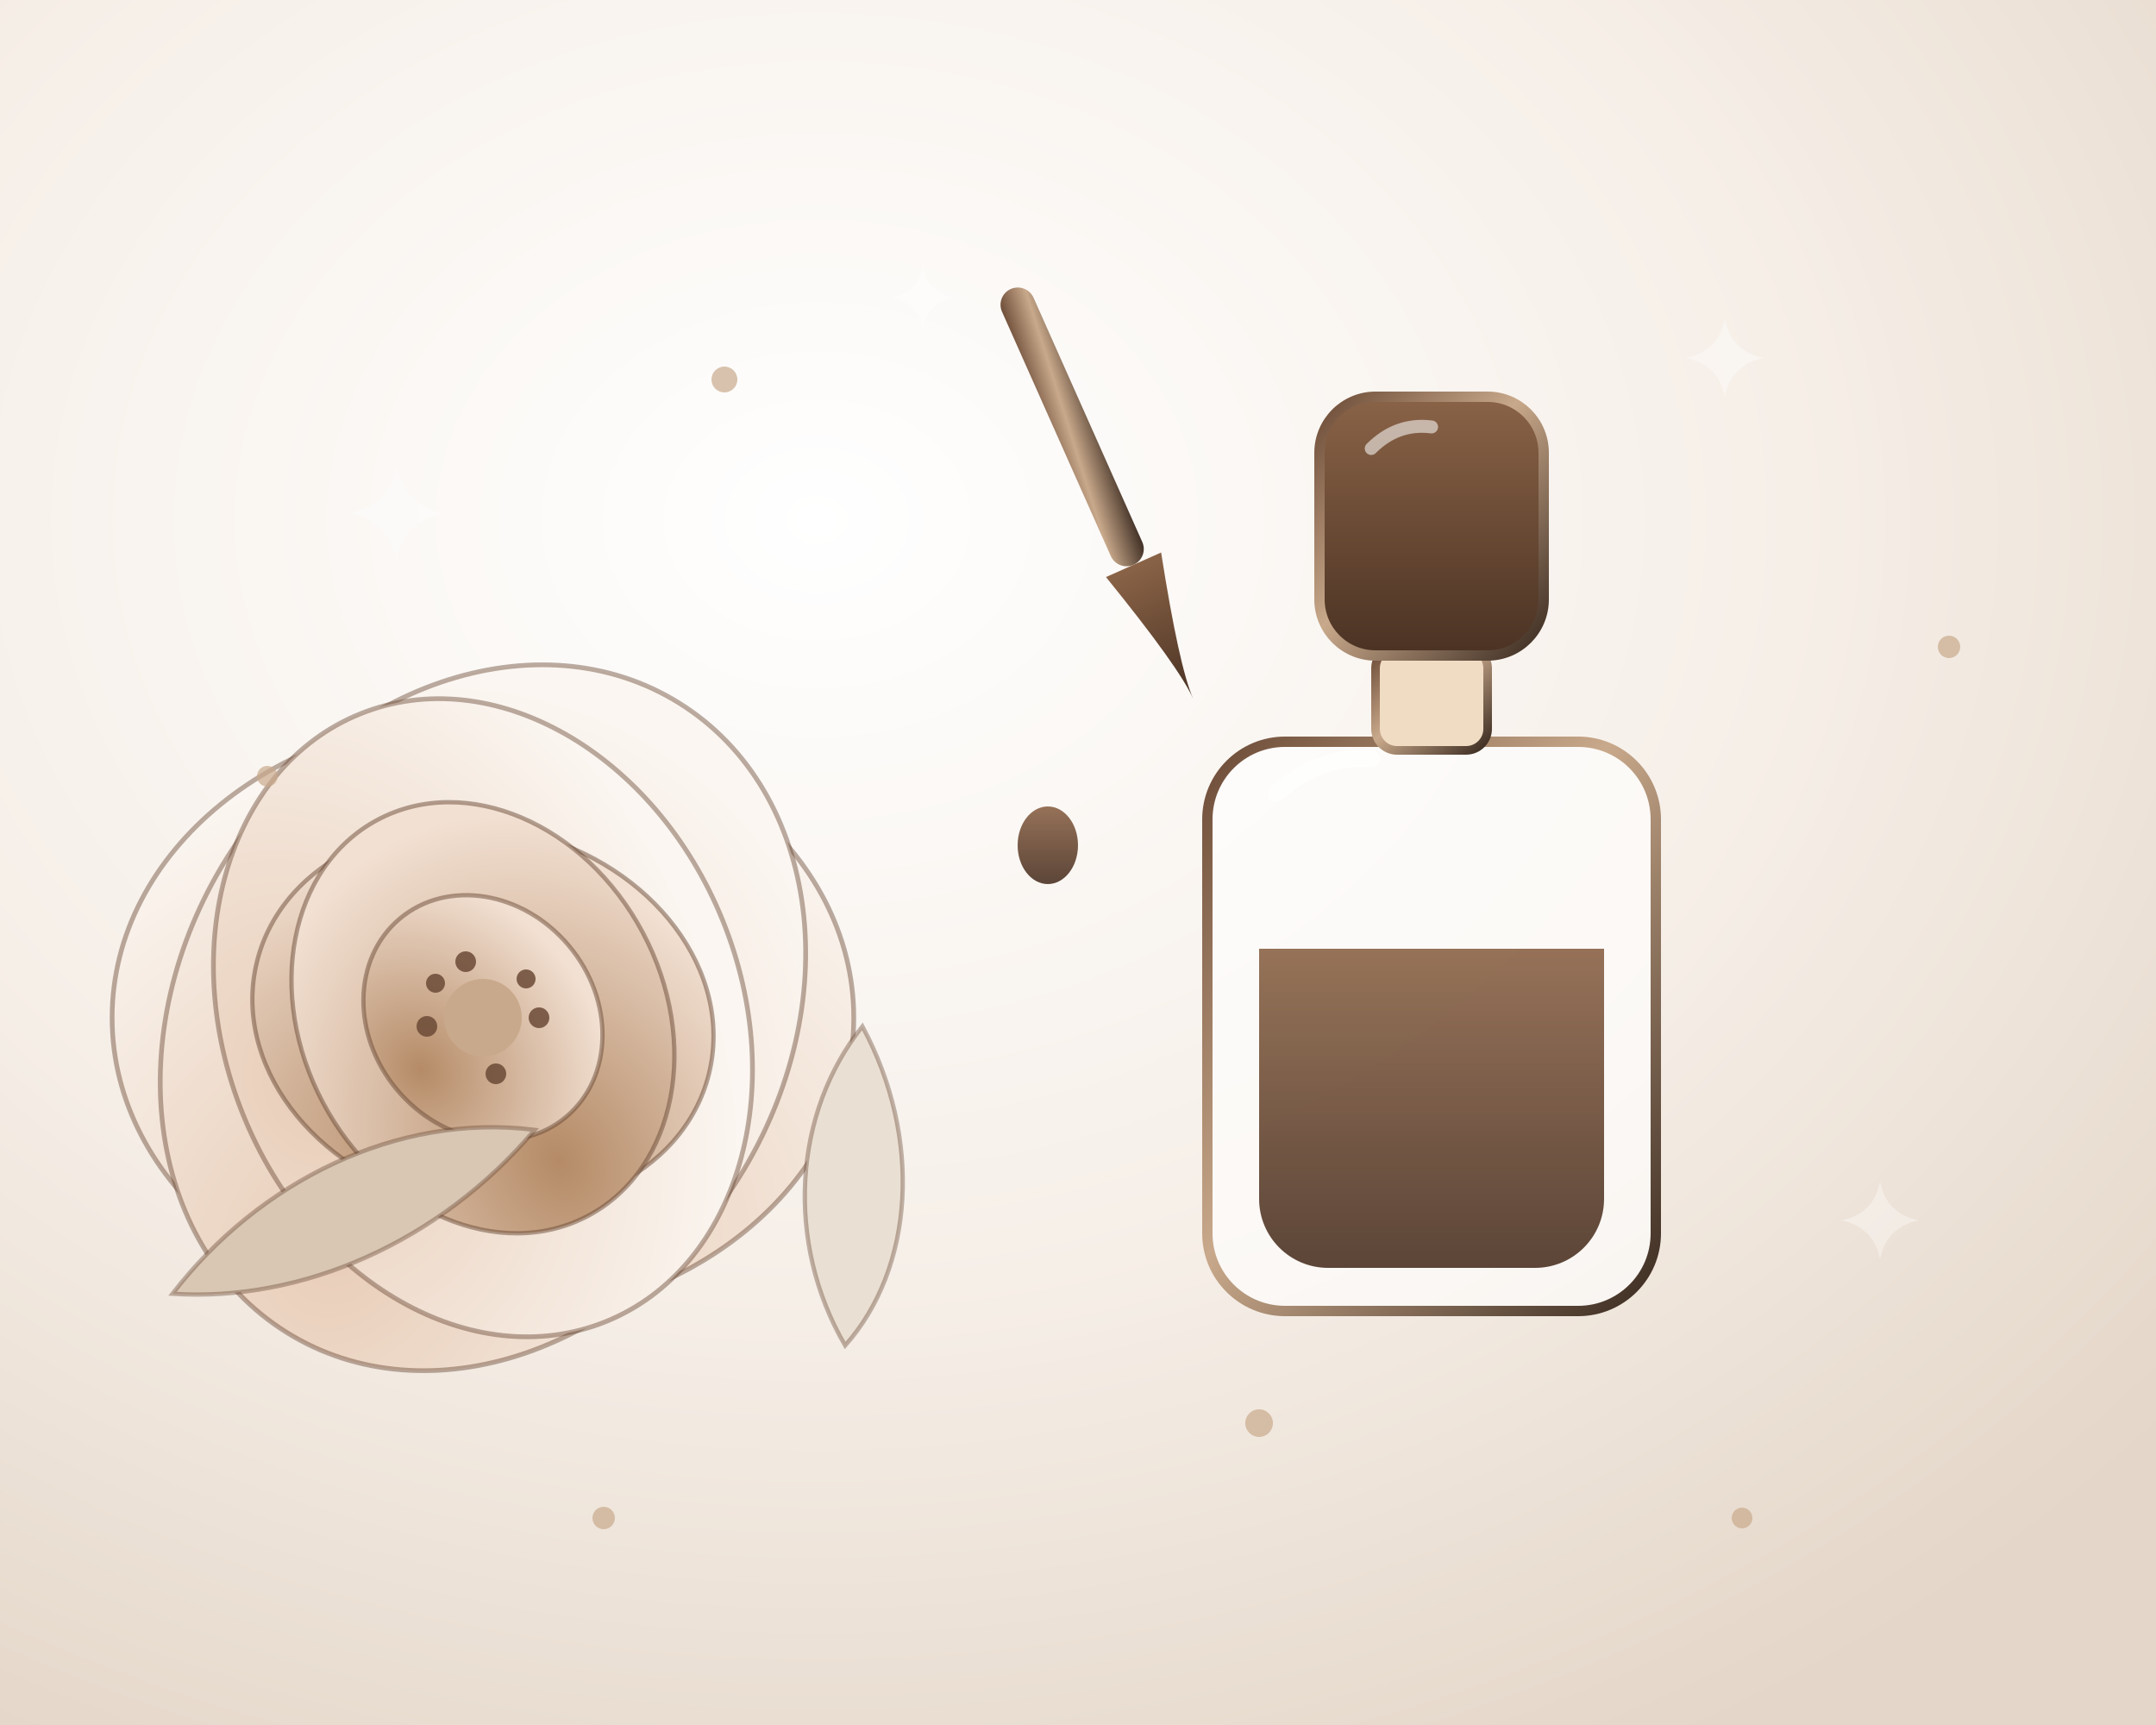
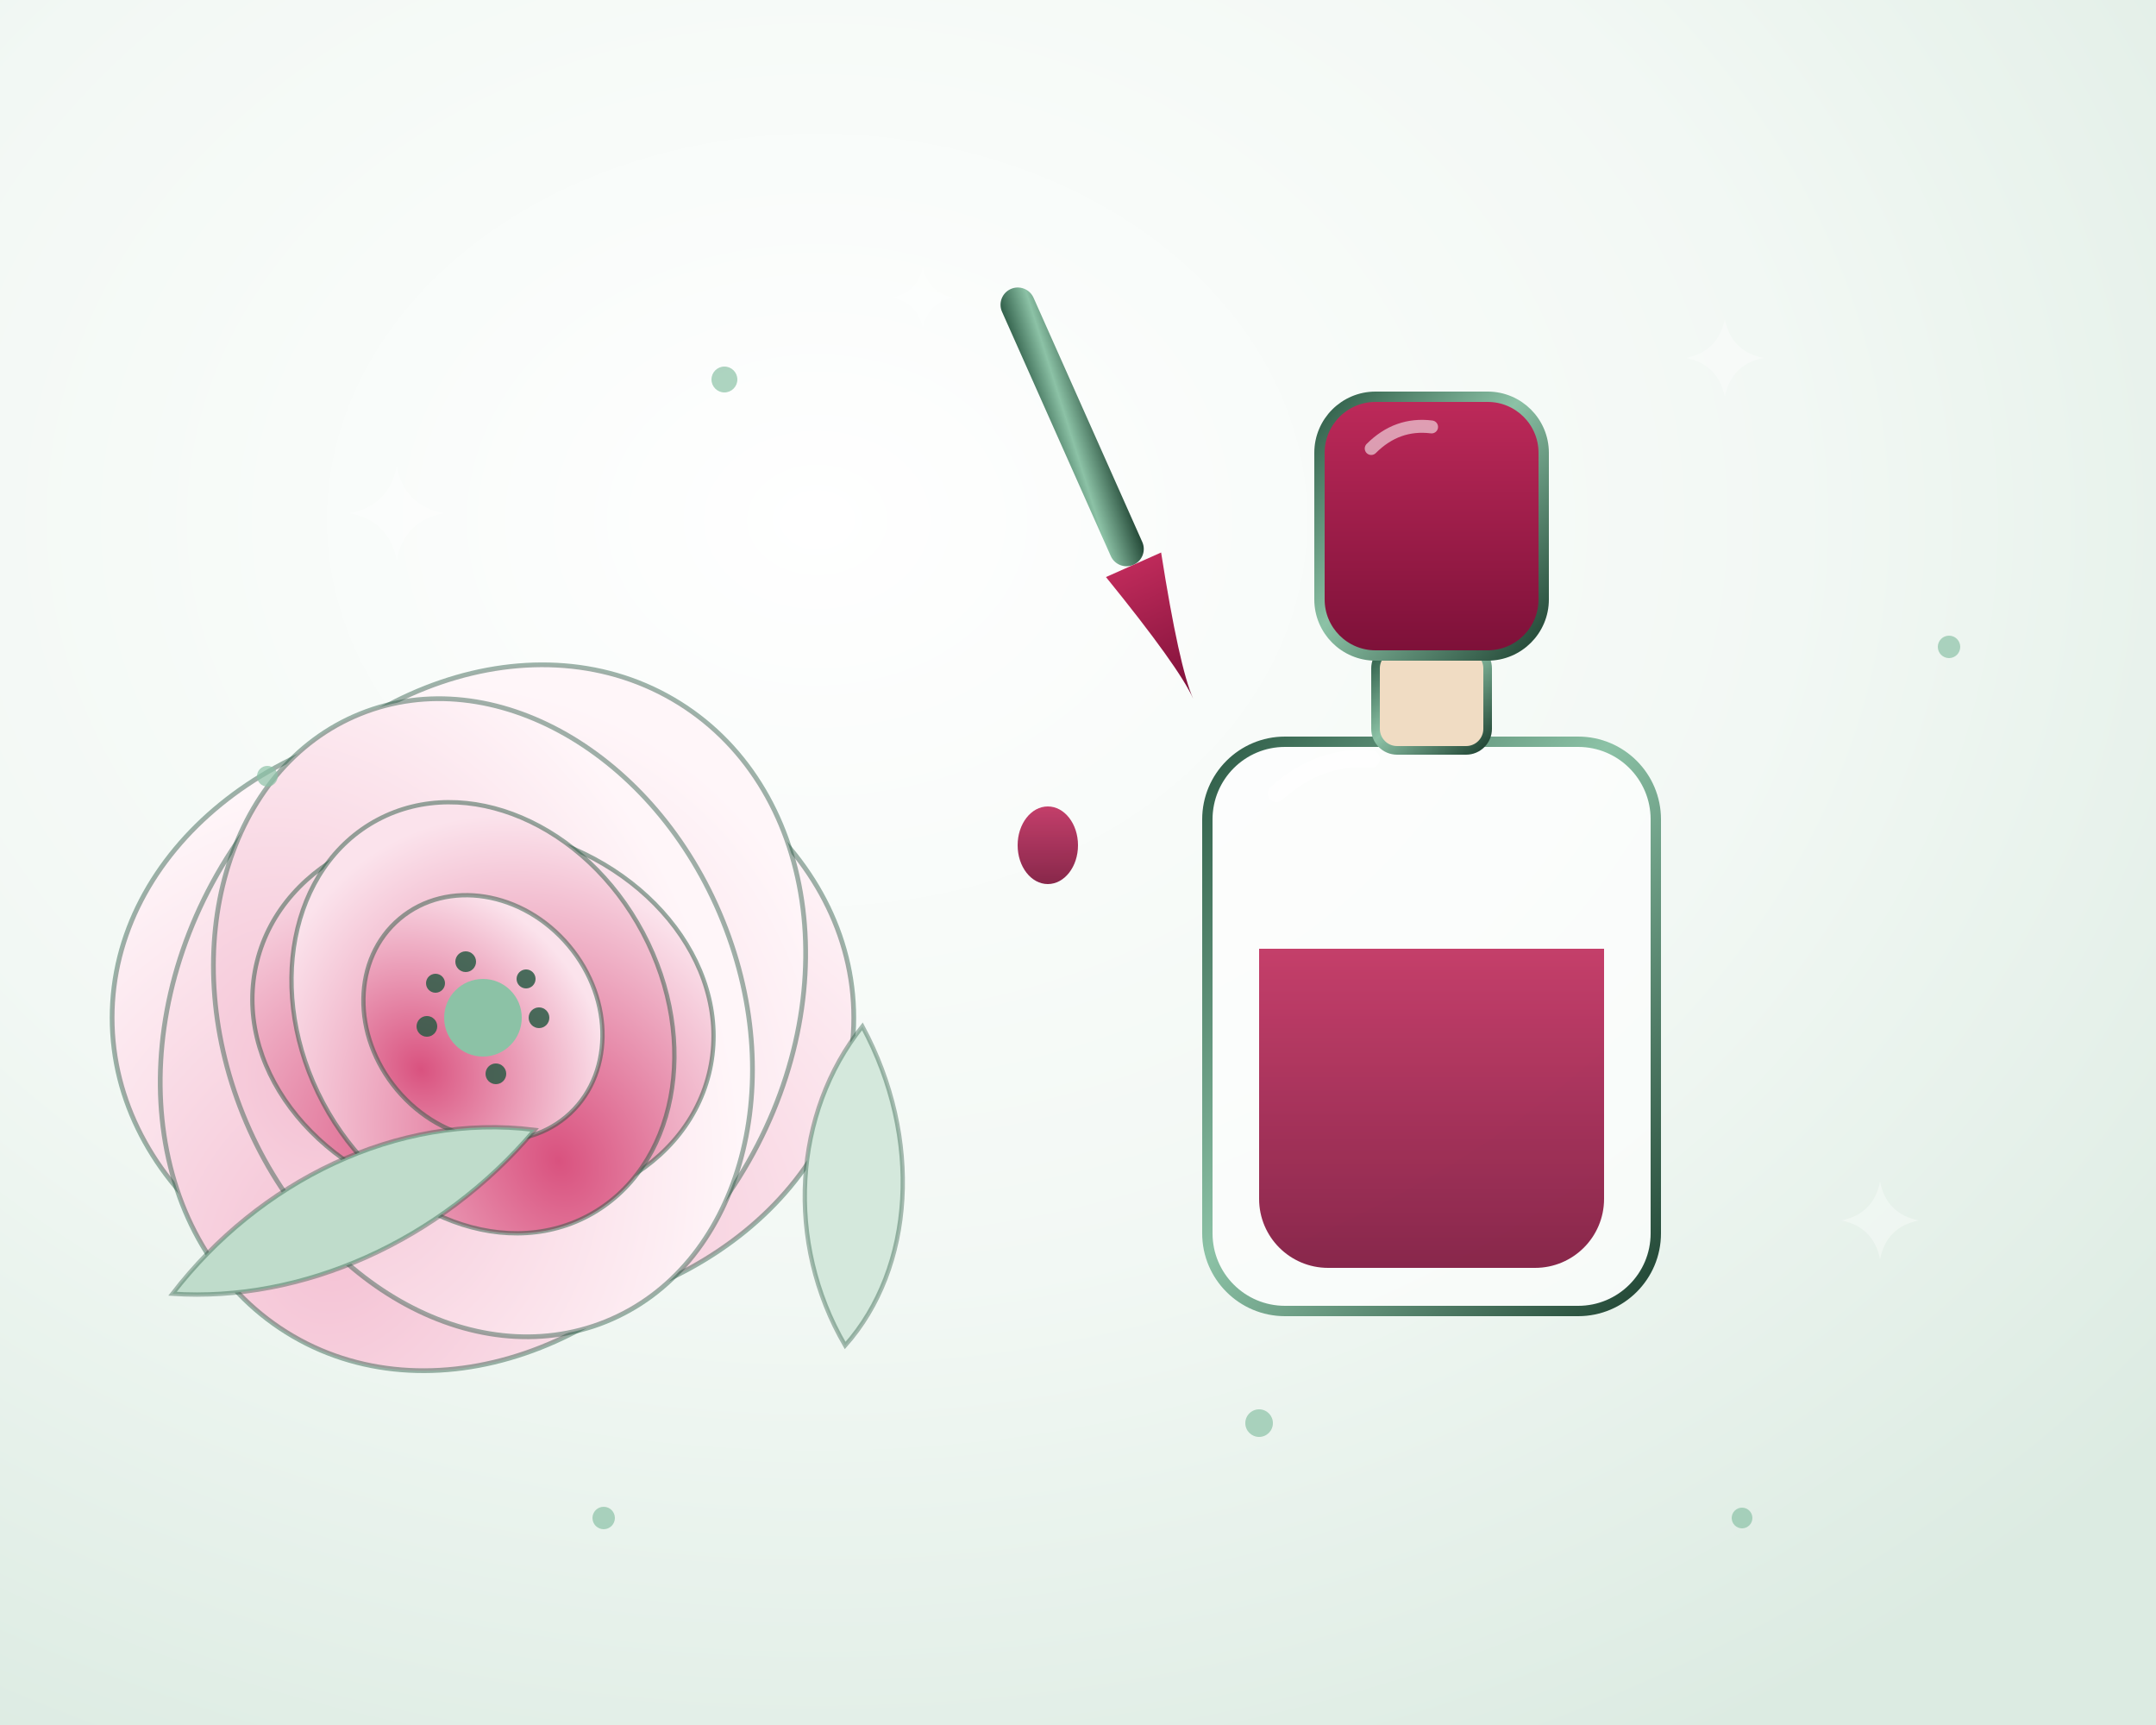
<svg xmlns="http://www.w3.org/2000/svg" viewBox="0 0 500 400" width="500" height="400" role="img" aria-label="Маникюр и педикюр">
  <defs>
    <linearGradient id="g" x1="0" y1="0" x2="1" y2="1">
-       <stop offset="0%" stop-color="#6B4A36" />
-       <stop offset="45%" stop-color="#C9A98B" />
-       <stop offset="100%" stop-color="#3A2A20" />
+       <stop offset="0%" stop-color="#2C5A45" />
+       <stop offset="45%" stop-color="#8CC2A6" />
+       <stop offset="100%" stop-color="#1E4231" />
    </linearGradient>
    <radialGradient id="bgr" cx="38%" cy="30%" r="82%">
      <stop offset="0%" stop-color="#FFFFFF" />
-       <stop offset="55%" stop-color="#F6EFE8" />
-       <stop offset="100%" stop-color="#E4D6C8" />
+       <stop offset="55%" stop-color="#F2F8F4" />
+       <stop offset="100%" stop-color="#DCEBE2" />
    </radialGradient>
    <linearGradient id="lac" x1="0" y1="0" x2="0" y2="1">
-       <stop offset="0%" stop-color="#8A6347" />
-       <stop offset="100%" stop-color="#4A3223" />
+       <stop offset="0%" stop-color="#BE2A5A" />
+       <stop offset="100%" stop-color="#7C1038" />
    </linearGradient>
    <radialGradient id="pet" cx="50%" cy="86%" r="80%">
-       <stop offset="0%" stop-color="#B58B67" />
-       <stop offset="100%" stop-color="#F2E0D2" />
+       <stop offset="0%" stop-color="#D9527F" />
+       <stop offset="100%" stop-color="#FBE3EC" />
    </radialGradient>
    <radialGradient id="pet2" cx="50%" cy="86%" r="80%">
-       <stop offset="0%" stop-color="#E8CDB8" />
-       <stop offset="100%" stop-color="#FBF6F1" />
+       <stop offset="0%" stop-color="#F4C2D4" />
+       <stop offset="100%" stop-color="#FFF6F9" />
    </radialGradient>
  </defs>
  <style>
  .tw{transform-box:fill-box;transform-origin:center;opacity:.35;animation:t 4.4s ease-in-out infinite}
  @keyframes t{0%,100%{opacity:.2;transform:scale(.8)}50%{opacity:.62;transform:scale(1.05)}}
  .dr{animation:dr 5.5s ease-in-out infinite}
  @keyframes dr{0%,100%{transform:translateY(0)}50%{transform:translateY(5px)}}
  @media(prefers-reduced-motion:reduce){.tw,.dr{animation:none;opacity:.5}}
</style>
  <rect width="500" height="400" fill="url(#bgr)" />
  <g transform="translate(112,236)">
-     <g fill="url(#pet2)" stroke="#6B4A36" stroke-width="1.1" stroke-opacity=".45">
+     <g fill="url(#pet2)" stroke="#2C5A45" stroke-width="1.1" stroke-opacity=".45">
      <ellipse rx="86" ry="70" />
      <ellipse rx="70" ry="86" transform="rotate(32)" />
      <ellipse rx="76" ry="60" transform="rotate(68)" />
    </g>
-     <g fill="url(#pet)" stroke="#6B4A36" stroke-width="1" stroke-opacity=".5">
+     <g fill="url(#pet)" stroke="#2C5A45" stroke-width="1" stroke-opacity=".5">
      <ellipse rx="54" ry="44" transform="rotate(14)" />
      <ellipse rx="42" ry="52" transform="rotate(-28)" />
      <ellipse rx="30" ry="26" transform="rotate(50)" />
    </g>
-     <circle r="9" fill="#C9A98B" />
-     <g fill="#6B4A36" opacity=".85">
+     <circle r="9" fill="#8CC2A6" />
+     <g fill="#2C5A45" opacity=".85">
      <circle cx="13" cy="0" r="2.4" />
      <circle cx="-13" cy="2" r="2.4" />
      <circle cx="3" cy="13" r="2.4" />
      <circle cx="-4" cy="-13" r="2.4" />
      <circle cx="10" cy="-9" r="2.2" />
      <circle cx="-11" cy="-8" r="2.2" />
    </g>
  </g>
-   <path d="M40 300 C60 274,92 258,124 262 C102 288,70 302,40 300 Z" fill="#D9C7B4" stroke="#6B4A36" stroke-width="1" stroke-opacity=".4" />
-   <path d="M196 312 C182 288,184 258,200 238 C214 264,212 294,196 312 Z" fill="#EADFD3" stroke="#6B4A36" stroke-width="1" stroke-opacity=".4" />
+   <path d="M40 300 C60 274,92 258,124 262 C102 288,70 302,40 300 Z" fill="#BFDCCB" stroke="#2C5A45" stroke-width="1" stroke-opacity=".4" />
+   <path d="M196 312 C182 288,184 258,200 238 C214 264,212 294,196 312 Z" fill="#D4E8DC" stroke="#2C5A45" stroke-width="1" stroke-opacity=".4" />
  <g transform="translate(332,196)">
    <rect x="-52" y="-24" width="104" height="132" rx="18" fill="#FFF" fill-opacity=".62" stroke="url(#g)" stroke-width="2.4" />
    <path d="M-40 24 h80 v58 a16 16 0 0 1 -16 16 h-48 a16 16 0 0 1 -16 -16 Z" fill="url(#lac)" opacity=".9" />
    <rect x="-13" y="-46" width="26" height="24" rx="5" fill="#F0DCC3" stroke="url(#g)" stroke-width="2" />
    <rect x="-26" y="-104" width="52" height="60" rx="13" fill="url(#lac)" stroke="url(#g)" stroke-width="2.4" />
    <path d="M-14 -92 q6 -6 14 -5" stroke="#FFF" stroke-opacity=".55" stroke-width="3" fill="none" stroke-linecap="round" />
    <path d="M-36 -12 q10 -9 22 -8" stroke="#FFF" stroke-opacity=".65" stroke-width="4" fill="none" stroke-linecap="round" />
  </g>
  <g transform="translate(258,120) rotate(-24)">
    <rect x="-4" y="-58" width="8" height="70" rx="4" fill="url(#g)" />
    <path d="M-7 12 q7 26 7 34 q0 -8 7 -34 Z" fill="url(#lac)" />
  </g>
  <g class="dr">
    <ellipse cx="243" cy="196" rx="7" ry="9" fill="url(#lac)" opacity=".9" />
  </g>
  <g fill="#FFF">
    <path class="tw" d="M400 74 C401 79,404 82,409 83 C404 84,401 87,400 92 C399 87,396 84,391 83 C396 82,399 79,400 74 Z" style="animation-delay:.2s" />
    <path class="tw" d="M92 108 C93 114,97 118,103 119 C97 120,93 124,92 130 C91 124,87 120,81 119 C87 118,91 114,92 108 Z" style="animation-delay:1.5s" />
    <path class="tw" d="M436 274 C437 279,440 282,445 283 C440 284,437 287,436 292 C435 287,432 284,427 283 C432 282,435 279,436 274 Z" style="animation-delay:2.7s" />
    <path class="tw" d="M214 62 C215 66,217 68,221 69 C217 70,215 72,214 76 C213 72,211 70,207 69 C211 68,213 66,214 62 Z" style="animation-delay:3.6s" />
  </g>
-   <g fill="#C9A98B" opacity=".7">
+   <g fill="#8CC2A6" opacity=".7">
    <circle cx="168" cy="88" r="3" />
    <circle cx="452" cy="150" r="2.6" />
    <circle cx="62" cy="180" r="2.4" />
    <circle cx="292" cy="330" r="3.2" />
    <circle cx="404" cy="352" r="2.4" />
    <circle cx="140" cy="352" r="2.6" />
  </g>
</svg>
